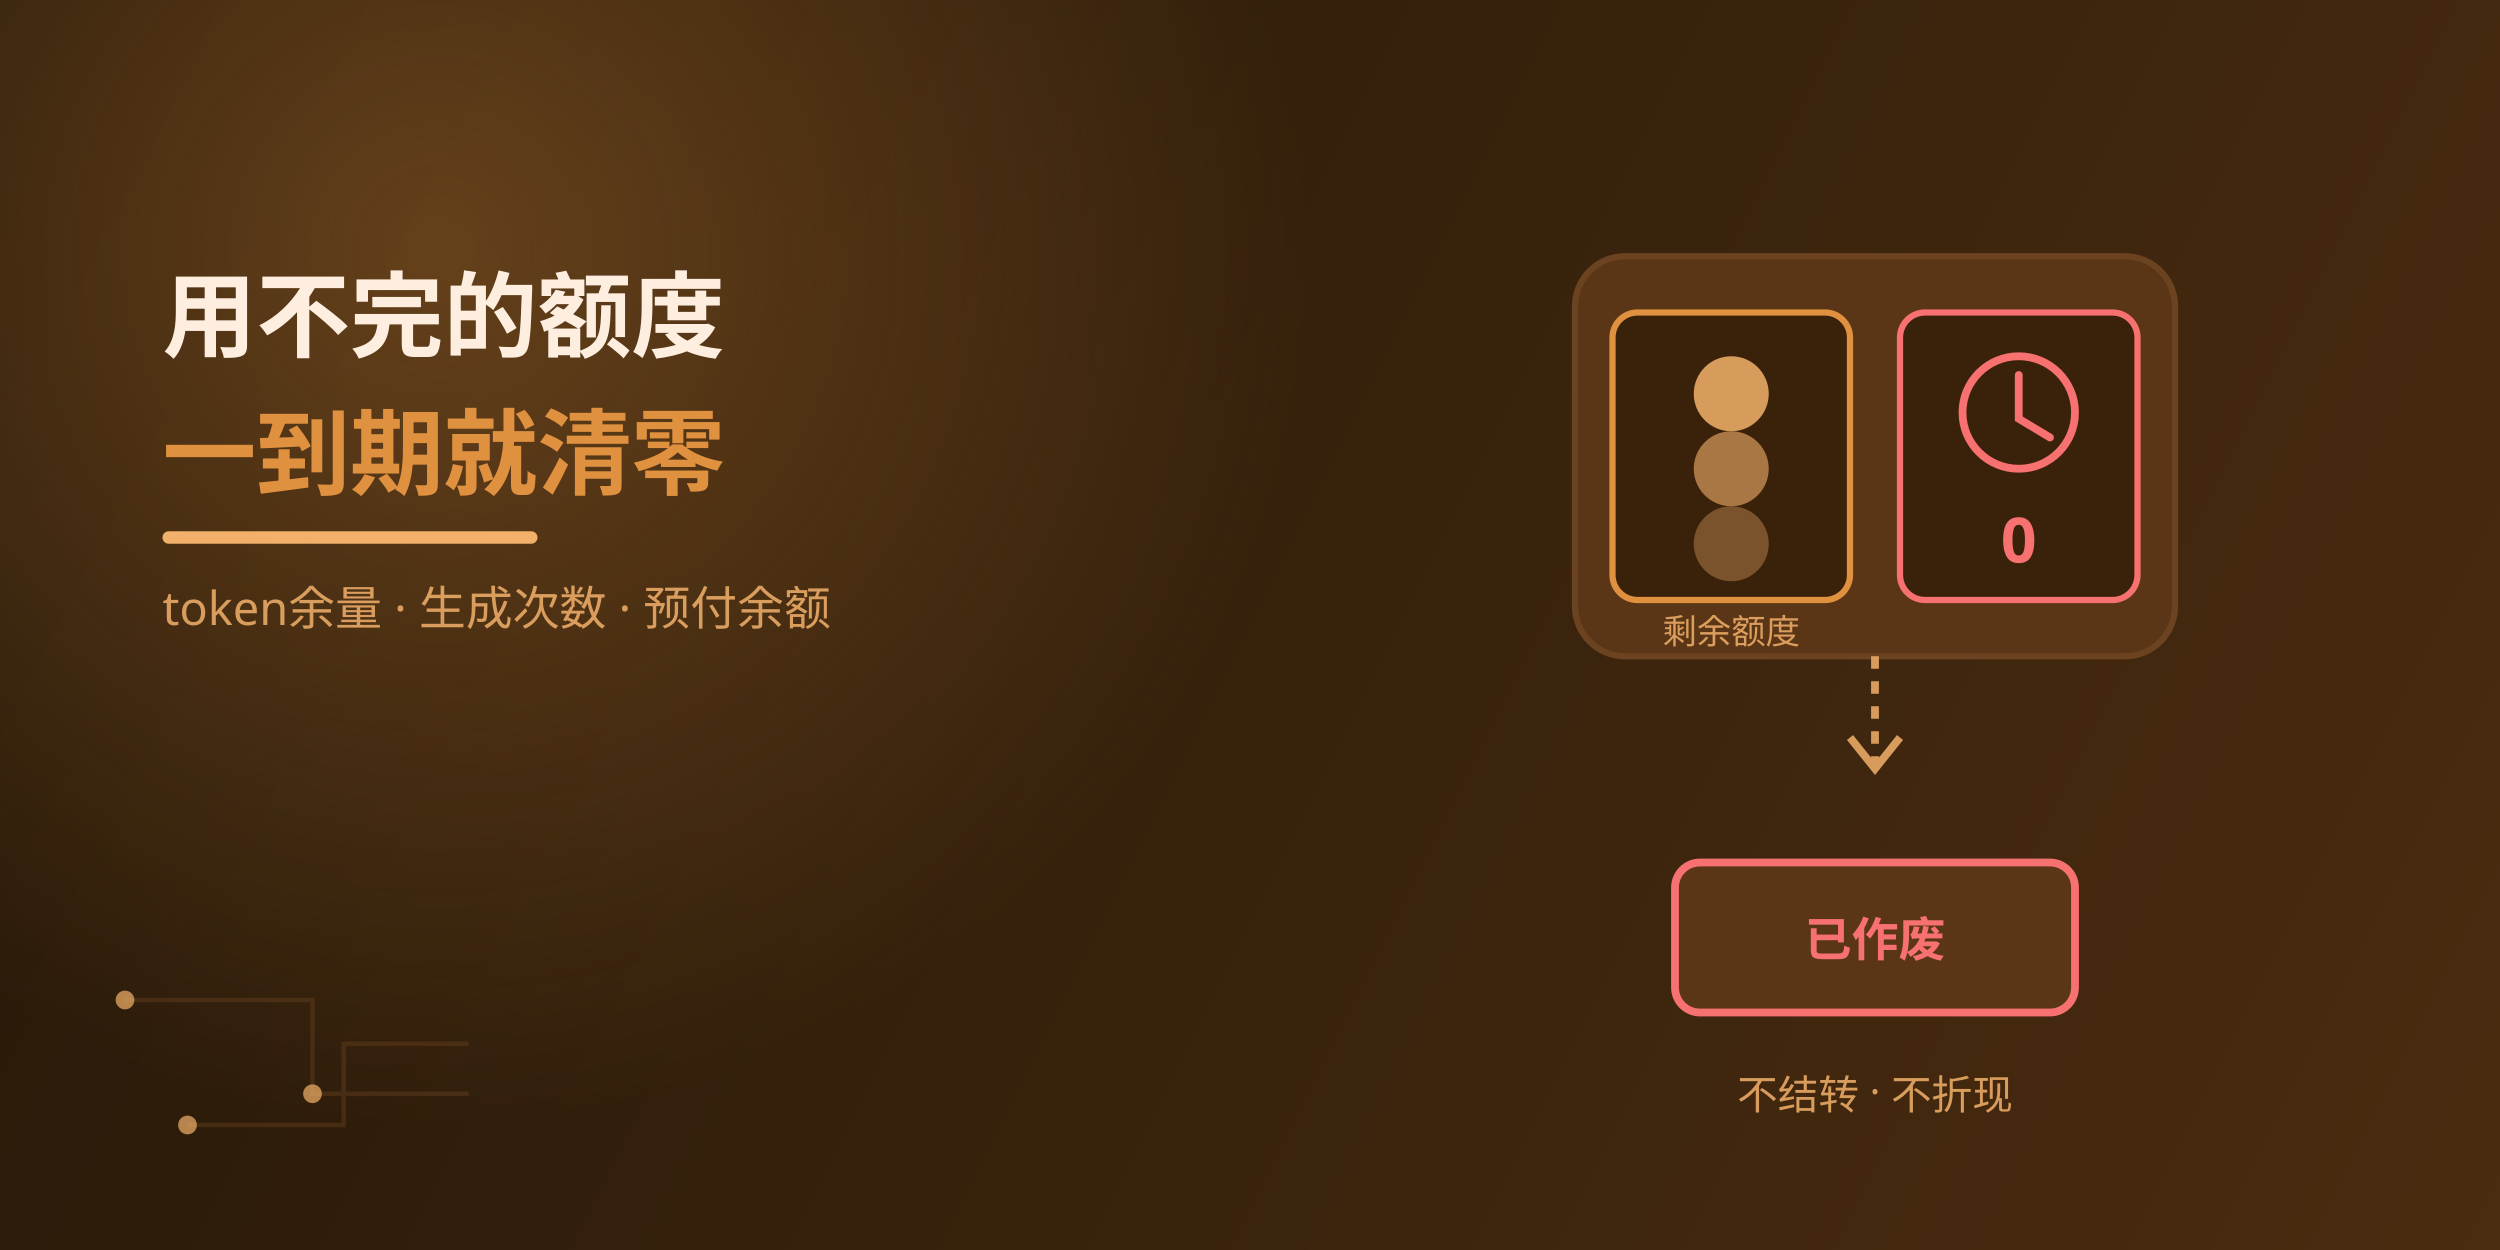
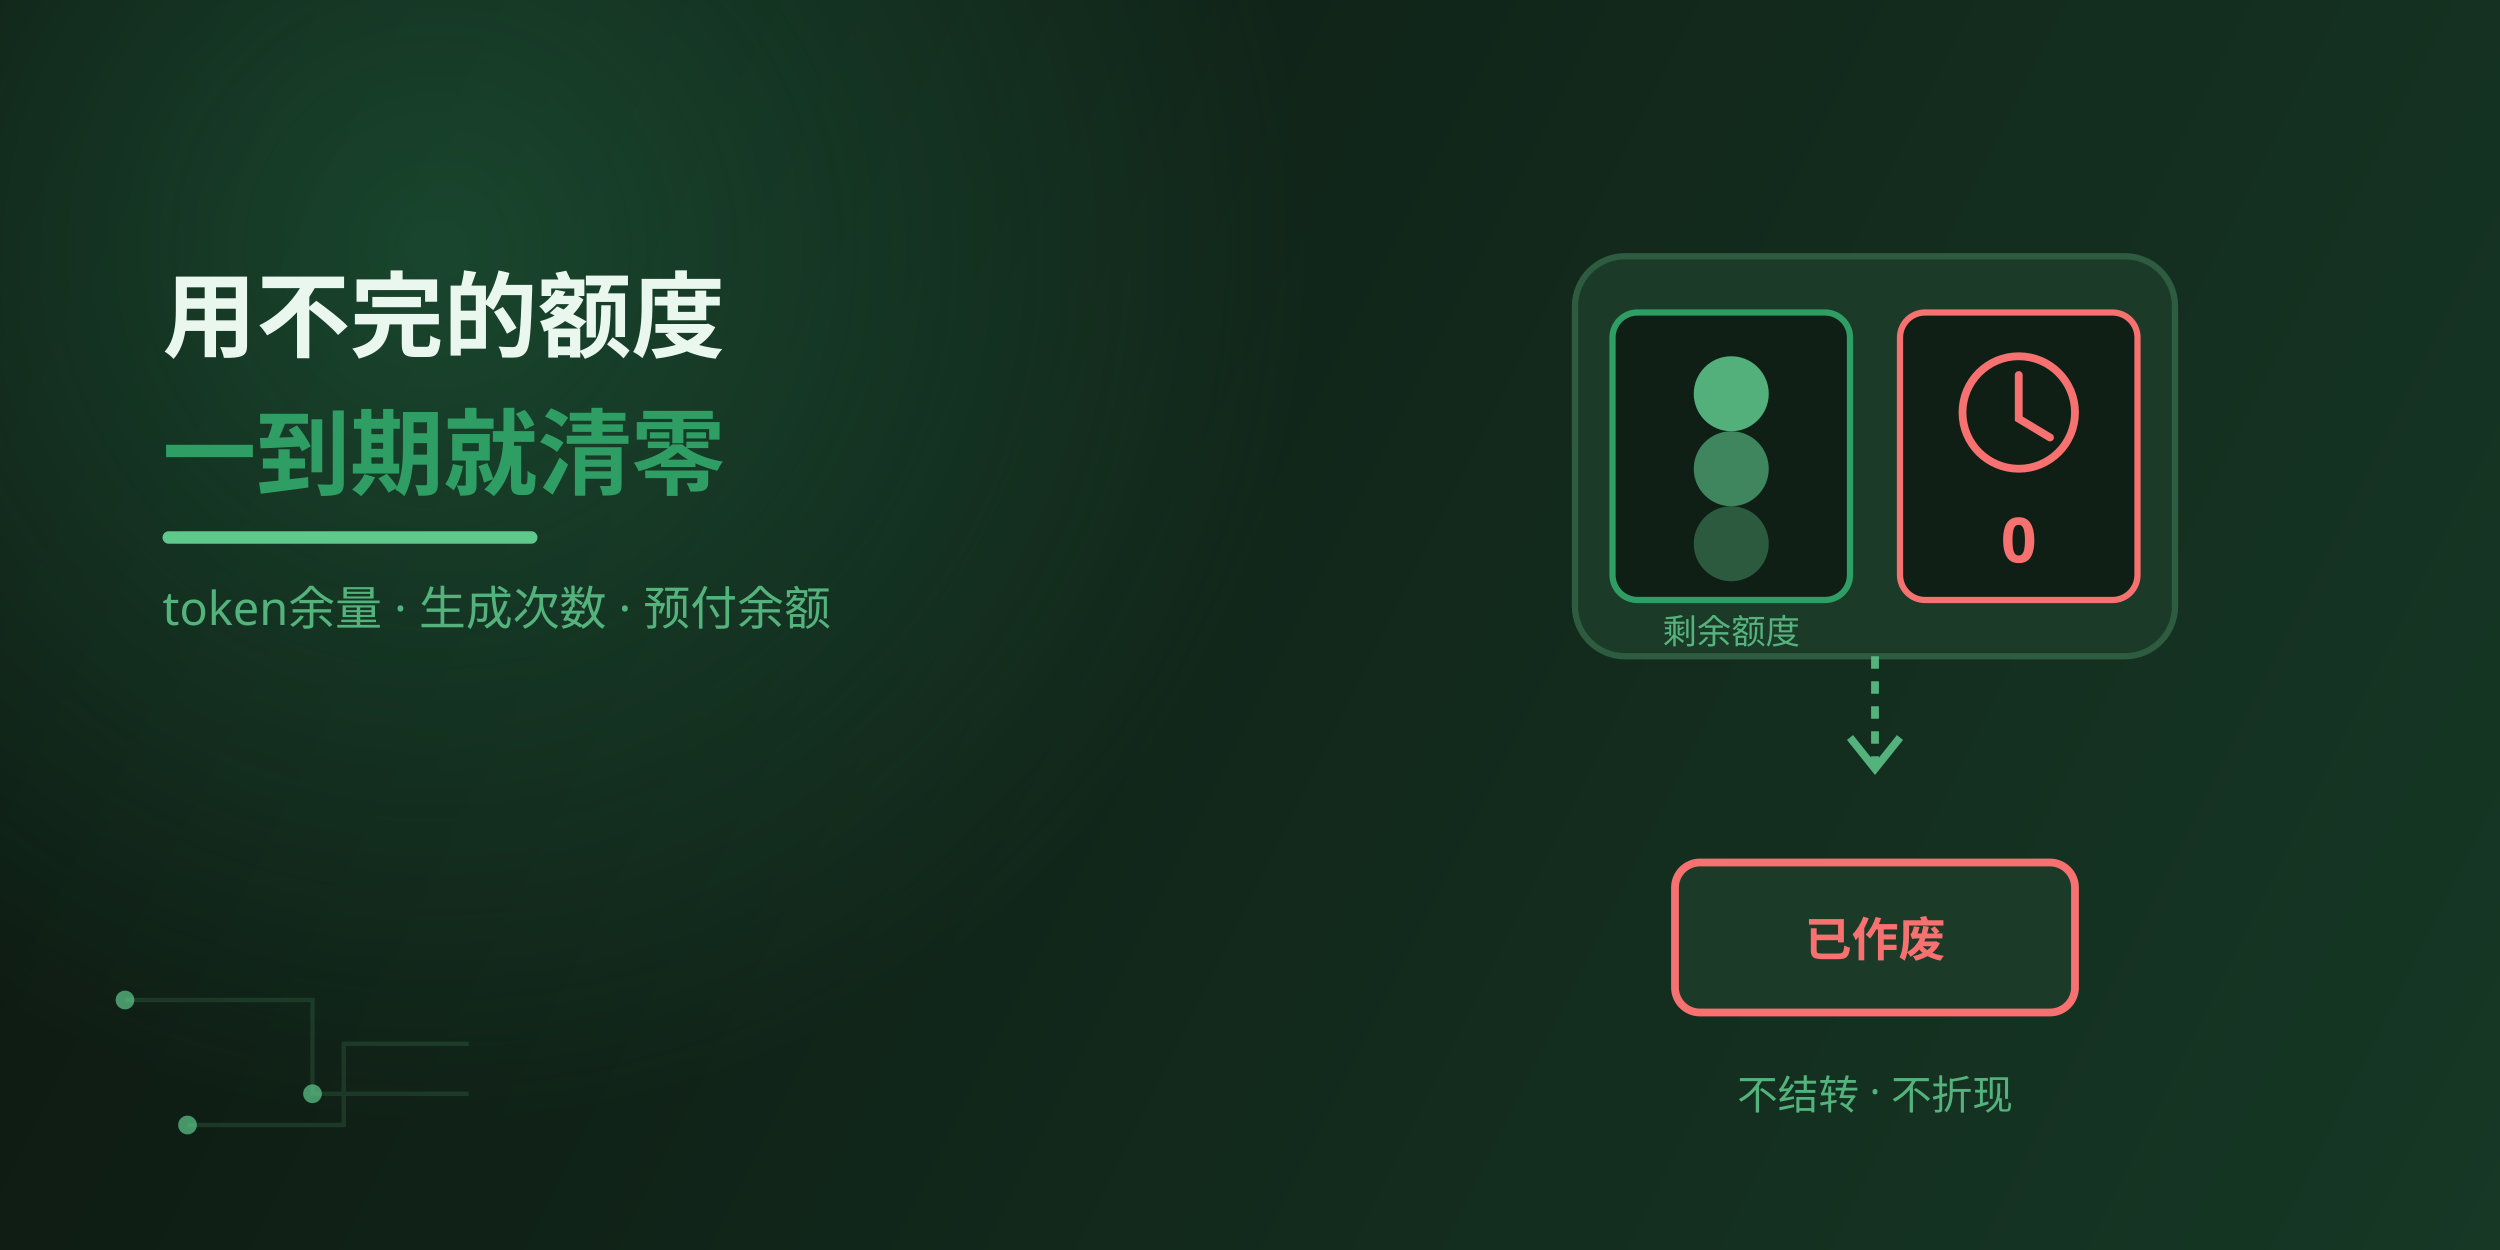
<svg xmlns="http://www.w3.org/2000/svg" viewBox="0 0 800 400" role="img" aria-label="AI订阅用量额度到期清零封面图">
  <defs>
    <linearGradient id="bgGradCredit" x1="0" y1="0" x2="800" y2="400" gradientUnits="userSpaceOnUse">
-       <stop offset="0" stop-color="#241708" />
-       <stop offset="1" stop-color="#4a2c10" />
+       <stop offset="0" stop-color="#0d1610" />
+       <stop offset="1" stop-color="#163825" />
    </linearGradient>
    <radialGradient id="glowCredit" cx="140" cy="80" r="280" gradientUnits="userSpaceOnUse">
-       <stop offset="0" stop-color="#e0913f" stop-opacity="0.32" />
-       <stop offset="1" stop-color="#e0913f" stop-opacity="0" />
+       <stop offset="0" stop-color="#2f9e64" stop-opacity="0.32" />
+       <stop offset="1" stop-color="#2f9e64" stop-opacity="0" />
    </radialGradient>
  </defs>
  <rect width="800" height="400" fill="url(#bgGradCredit)" />
  <rect width="800" height="400" fill="url(#glowCredit)" />
-   <g stroke="#6b4321" stroke-width="1.4" opacity="0.4" fill="none">
+   <g stroke="#2d5c40" stroke-width="1.4" opacity="0.4" fill="none">
    <path d="M40 320 h60 v30 h50" />
    <path d="M60 360 h50 v-26 h40" />
  </g>
-   <g fill="#f2b06a" opacity="0.7">
+   <g fill="#5fc98c" opacity="0.7">
    <circle cx="40" cy="320" r="3" />
    <circle cx="100" cy="350" r="3" />
    <circle cx="60" cy="360" r="3" />
  </g>
-   <text x="52" y="112" font-family="'PingFang SC','Microsoft YaHei',sans-serif" font-size="30" font-weight="700" fill="#fdeee0">用不完的额度</text>
-   <text x="52" y="156" font-family="'PingFang SC','Microsoft YaHei',sans-serif" font-size="30" font-weight="700" fill="#e0913f">一到期就清零</text>
-   <rect x="52" y="170" width="120" height="4" rx="2" fill="#f2b06a" />
-   <text x="52" y="200" font-family="'PingFang SC','Microsoft YaHei',sans-serif" font-size="15" font-weight="400" fill="#f2b06a" opacity="0.85">token余量 · 生成次数 · 预付余额</text>
+   <text x="52" y="112" font-family="'PingFang SC','Microsoft YaHei',sans-serif" font-size="30" font-weight="700" fill="#eaf7ee">用不完的额度</text>
+   <text x="52" y="156" font-family="'PingFang SC','Microsoft YaHei',sans-serif" font-size="30" font-weight="700" fill="#2f9e64">一到期就清零</text>
+   <rect x="52" y="170" width="120" height="4" rx="2" fill="#5fc98c" />
+   <text x="52" y="200" font-family="'PingFang SC','Microsoft YaHei',sans-serif" font-size="15" font-weight="400" fill="#5fc98c" opacity="0.85">token余量 · 生成次数 · 预付余额</text>
  <g transform="translate(600,146)">
-     <rect x="-96" y="-64" width="192" height="128" rx="16" fill="#5a3616" stroke="#6b4321" stroke-width="2" />
-     <rect x="-84" y="-46" width="76" height="92" rx="8" fill="#3a2109" stroke="#e0913f" stroke-width="2" />
-     <circle cx="-46" cy="-20" r="12" fill="#f2b06a" opacity="0.85" />
-     <circle cx="-46" cy="4" r="12" fill="#f2b06a" opacity="0.6" />
-     <circle cx="-46" cy="28" r="12" fill="#f2b06a" opacity="0.35" />
-     <text x="-46" y="60" text-anchor="middle" font-family="'PingFang SC','Microsoft YaHei',sans-serif" font-size="11" fill="#f2b06a" opacity="0.85">剩余额度</text>
+     <rect x="-96" y="-64" width="192" height="128" rx="16" fill="#1b3a28" stroke="#2d5c40" stroke-width="2" />
+     <rect x="-84" y="-46" width="76" height="92" rx="8" fill="#0f1f16" stroke="#2f9e64" stroke-width="2" />
+     <circle cx="-46" cy="-20" r="12" fill="#5fc98c" opacity="0.85" />
+     <circle cx="-46" cy="4" r="12" fill="#5fc98c" opacity="0.6" />
+     <circle cx="-46" cy="28" r="12" fill="#5fc98c" opacity="0.35" />
+     <text x="-46" y="60" text-anchor="middle" font-family="'PingFang SC','Microsoft YaHei',sans-serif" font-size="11" fill="#5fc98c" opacity="0.85">剩余额度</text>
    <path d="M8 -6 h30" stroke="#f87171" stroke-width="2.5" marker-end="url(#arrowCredit)" />
-     <rect x="8" y="-46" width="76" height="92" rx="8" fill="#3a2109" stroke="#f87171" stroke-width="2" />
+     <rect x="8" y="-46" width="76" height="92" rx="8" fill="#0f1f16" stroke="#f87171" stroke-width="2" />
    <path d="M46 -26 v14 l10 6" stroke="#f87171" stroke-width="2.5" stroke-linecap="round" fill="none" />
    <circle cx="46" cy="-14" r="18" fill="none" stroke="#f87171" stroke-width="2.5" />
    <text x="46" y="34" text-anchor="middle" font-family="'PingFang SC','Microsoft YaHei',sans-serif" font-size="20" font-weight="700" fill="#f87171">0</text>
  </g>
  <defs>
    <marker id="arrowCredit" markerWidth="8" markerHeight="8" refX="4" refY="4" orient="auto">
      <path d="M0 0 L8 4 L0 8 Z" fill="#f87171" />
    </marker>
  </defs>
-   <g stroke="#f2b06a" stroke-width="2.5" fill="none" opacity="0.85">
+   <g stroke="#5fc98c" stroke-width="2.5" fill="none" opacity="0.85">
    <path d="M600 210 v34" stroke-dasharray="4 4" />
    <path d="M592 236 l8 10 l8 -10" fill="none" />
  </g>
  <g transform="translate(600,300)">
-     <rect x="-64" y="-24" width="128" height="48" rx="8" fill="#5a3616" stroke="#f87171" stroke-width="2.5" />
+     <rect x="-64" y="-24" width="128" height="48" rx="8" fill="#1b3a28" stroke="#f87171" stroke-width="2.5" />
    <text x="0" y="6" text-anchor="middle" font-family="'PingFang SC','Microsoft YaHei',sans-serif" font-size="15" fill="#f87171" font-weight="700">已作废</text>
  </g>
-   <text x="600" y="355" text-anchor="middle" font-family="'PingFang SC','Microsoft YaHei',sans-serif" font-size="13" fill="#f2b06a" opacity="0.85">不结转 · 不折现</text>
+   <text x="600" y="355" text-anchor="middle" font-family="'PingFang SC','Microsoft YaHei',sans-serif" font-size="13" fill="#5fc98c" opacity="0.85">不结转 · 不折现</text>
</svg>
